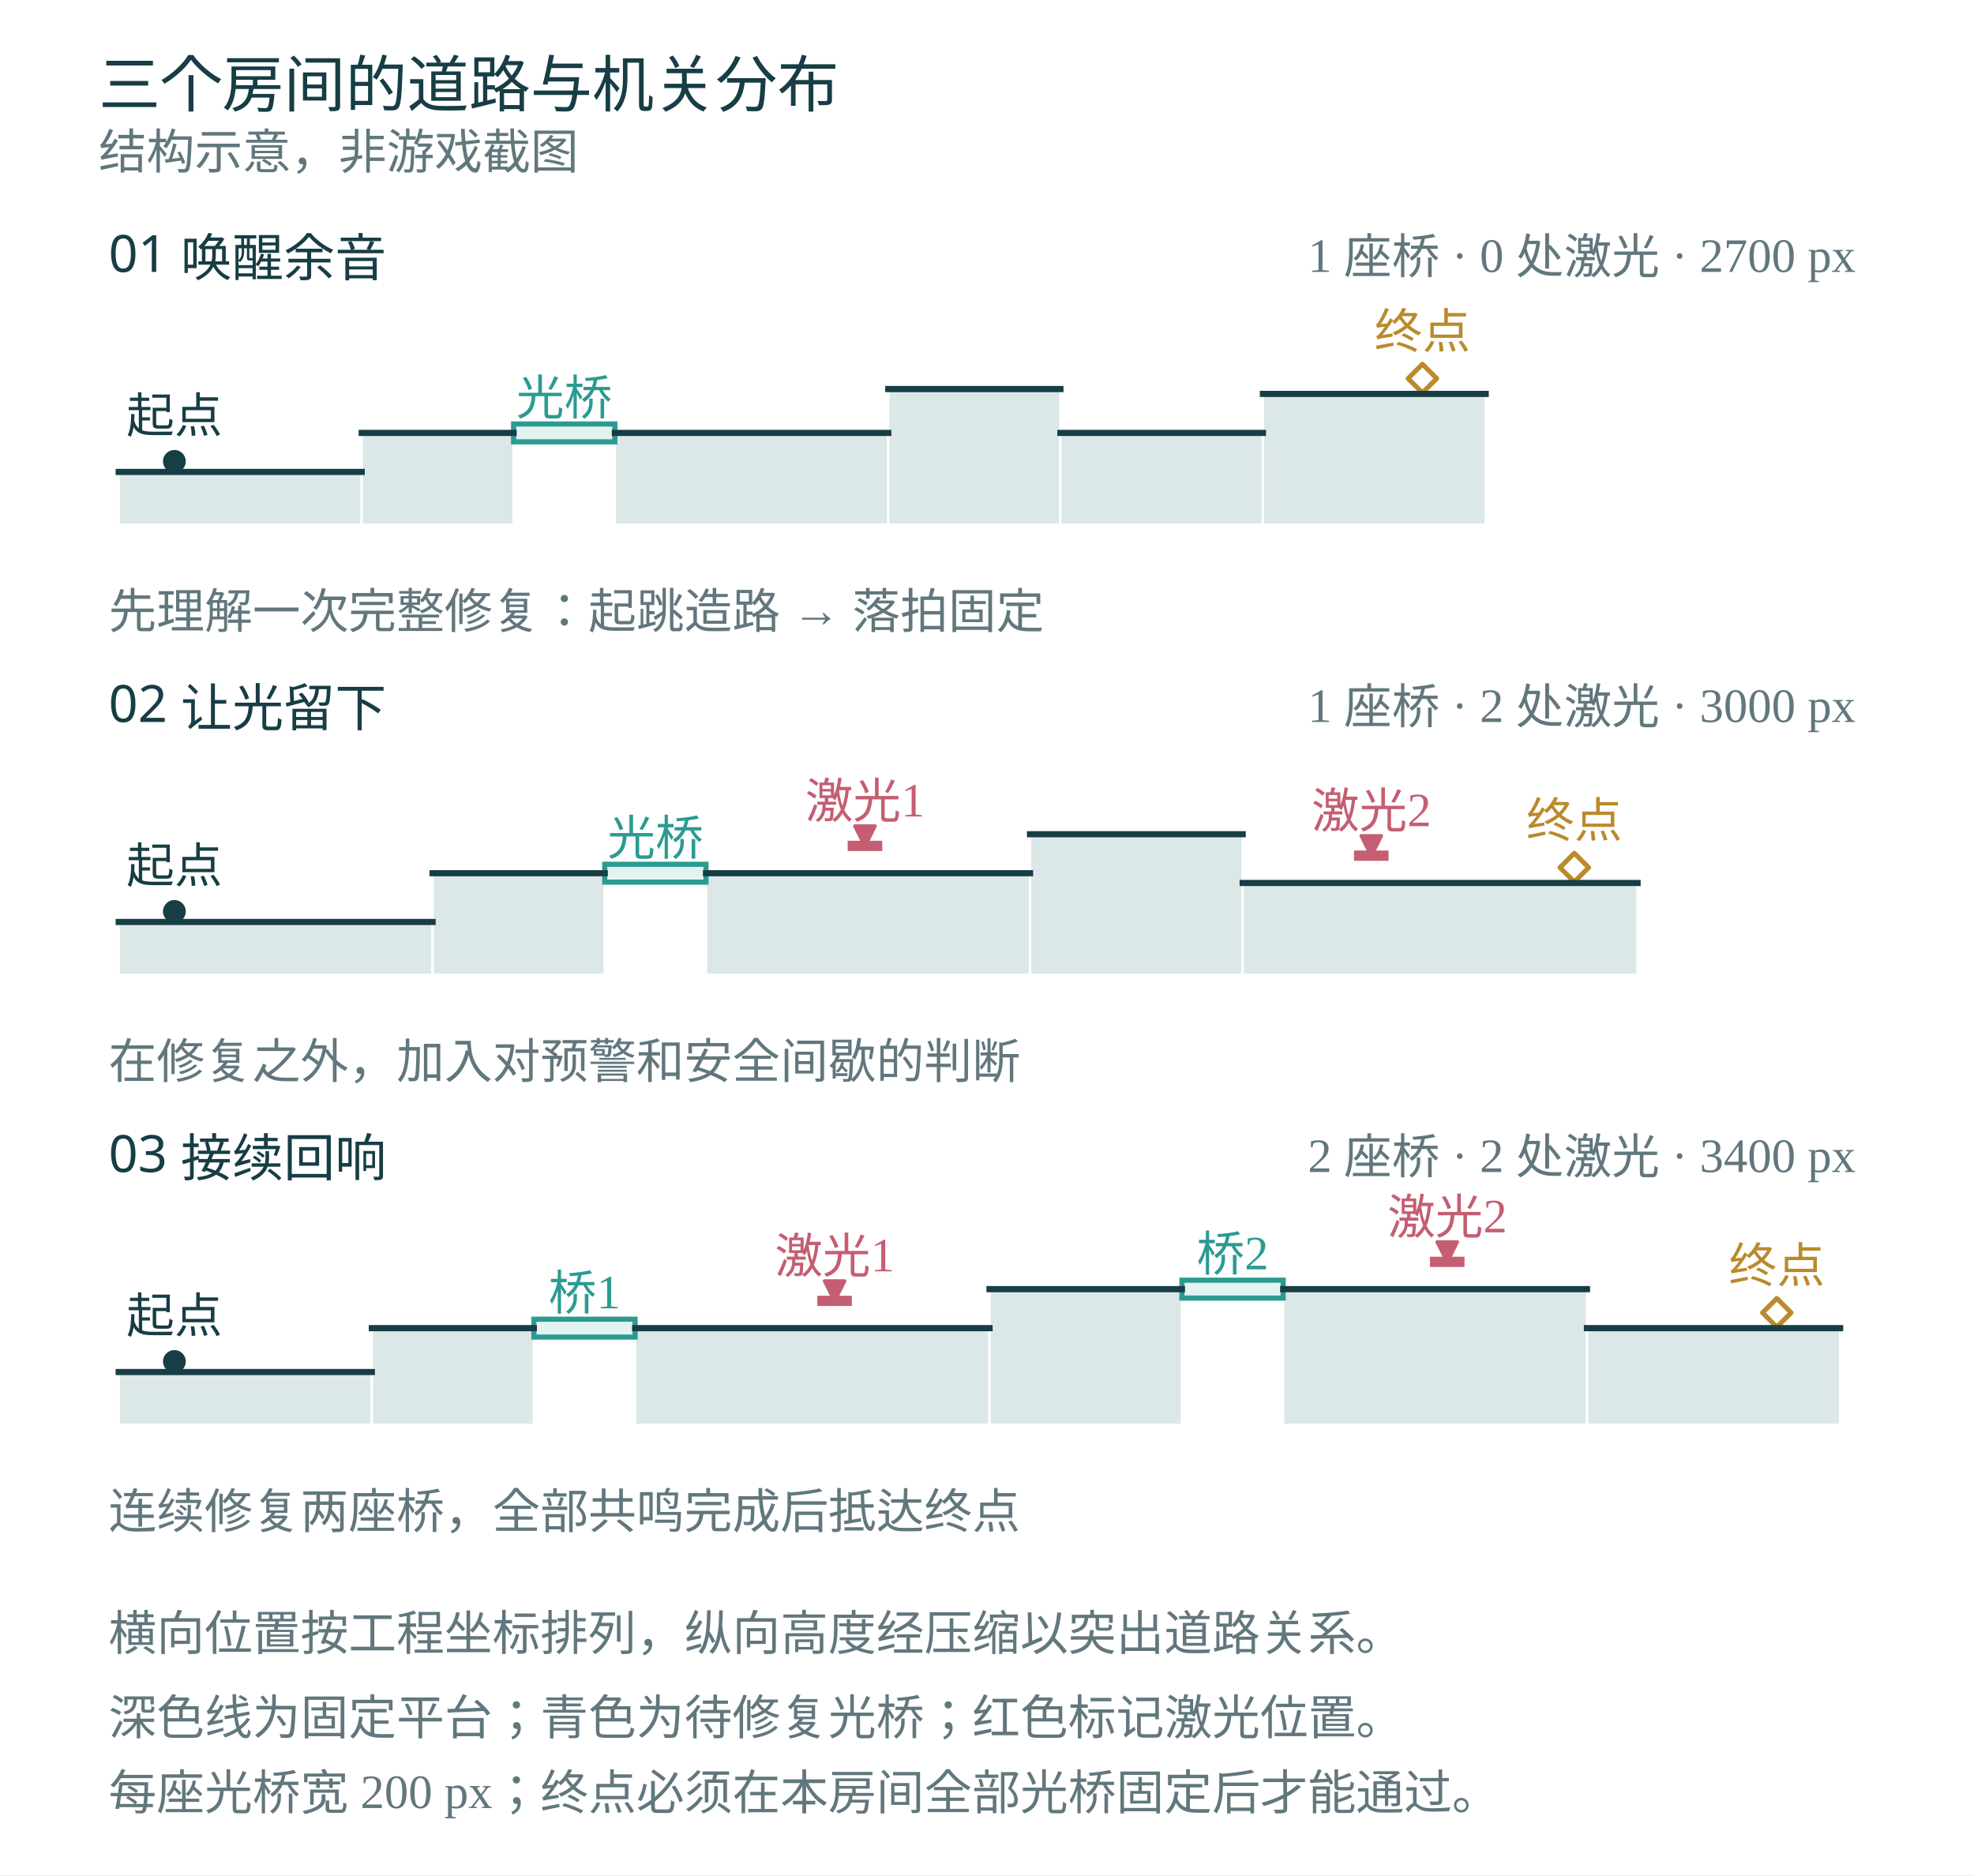
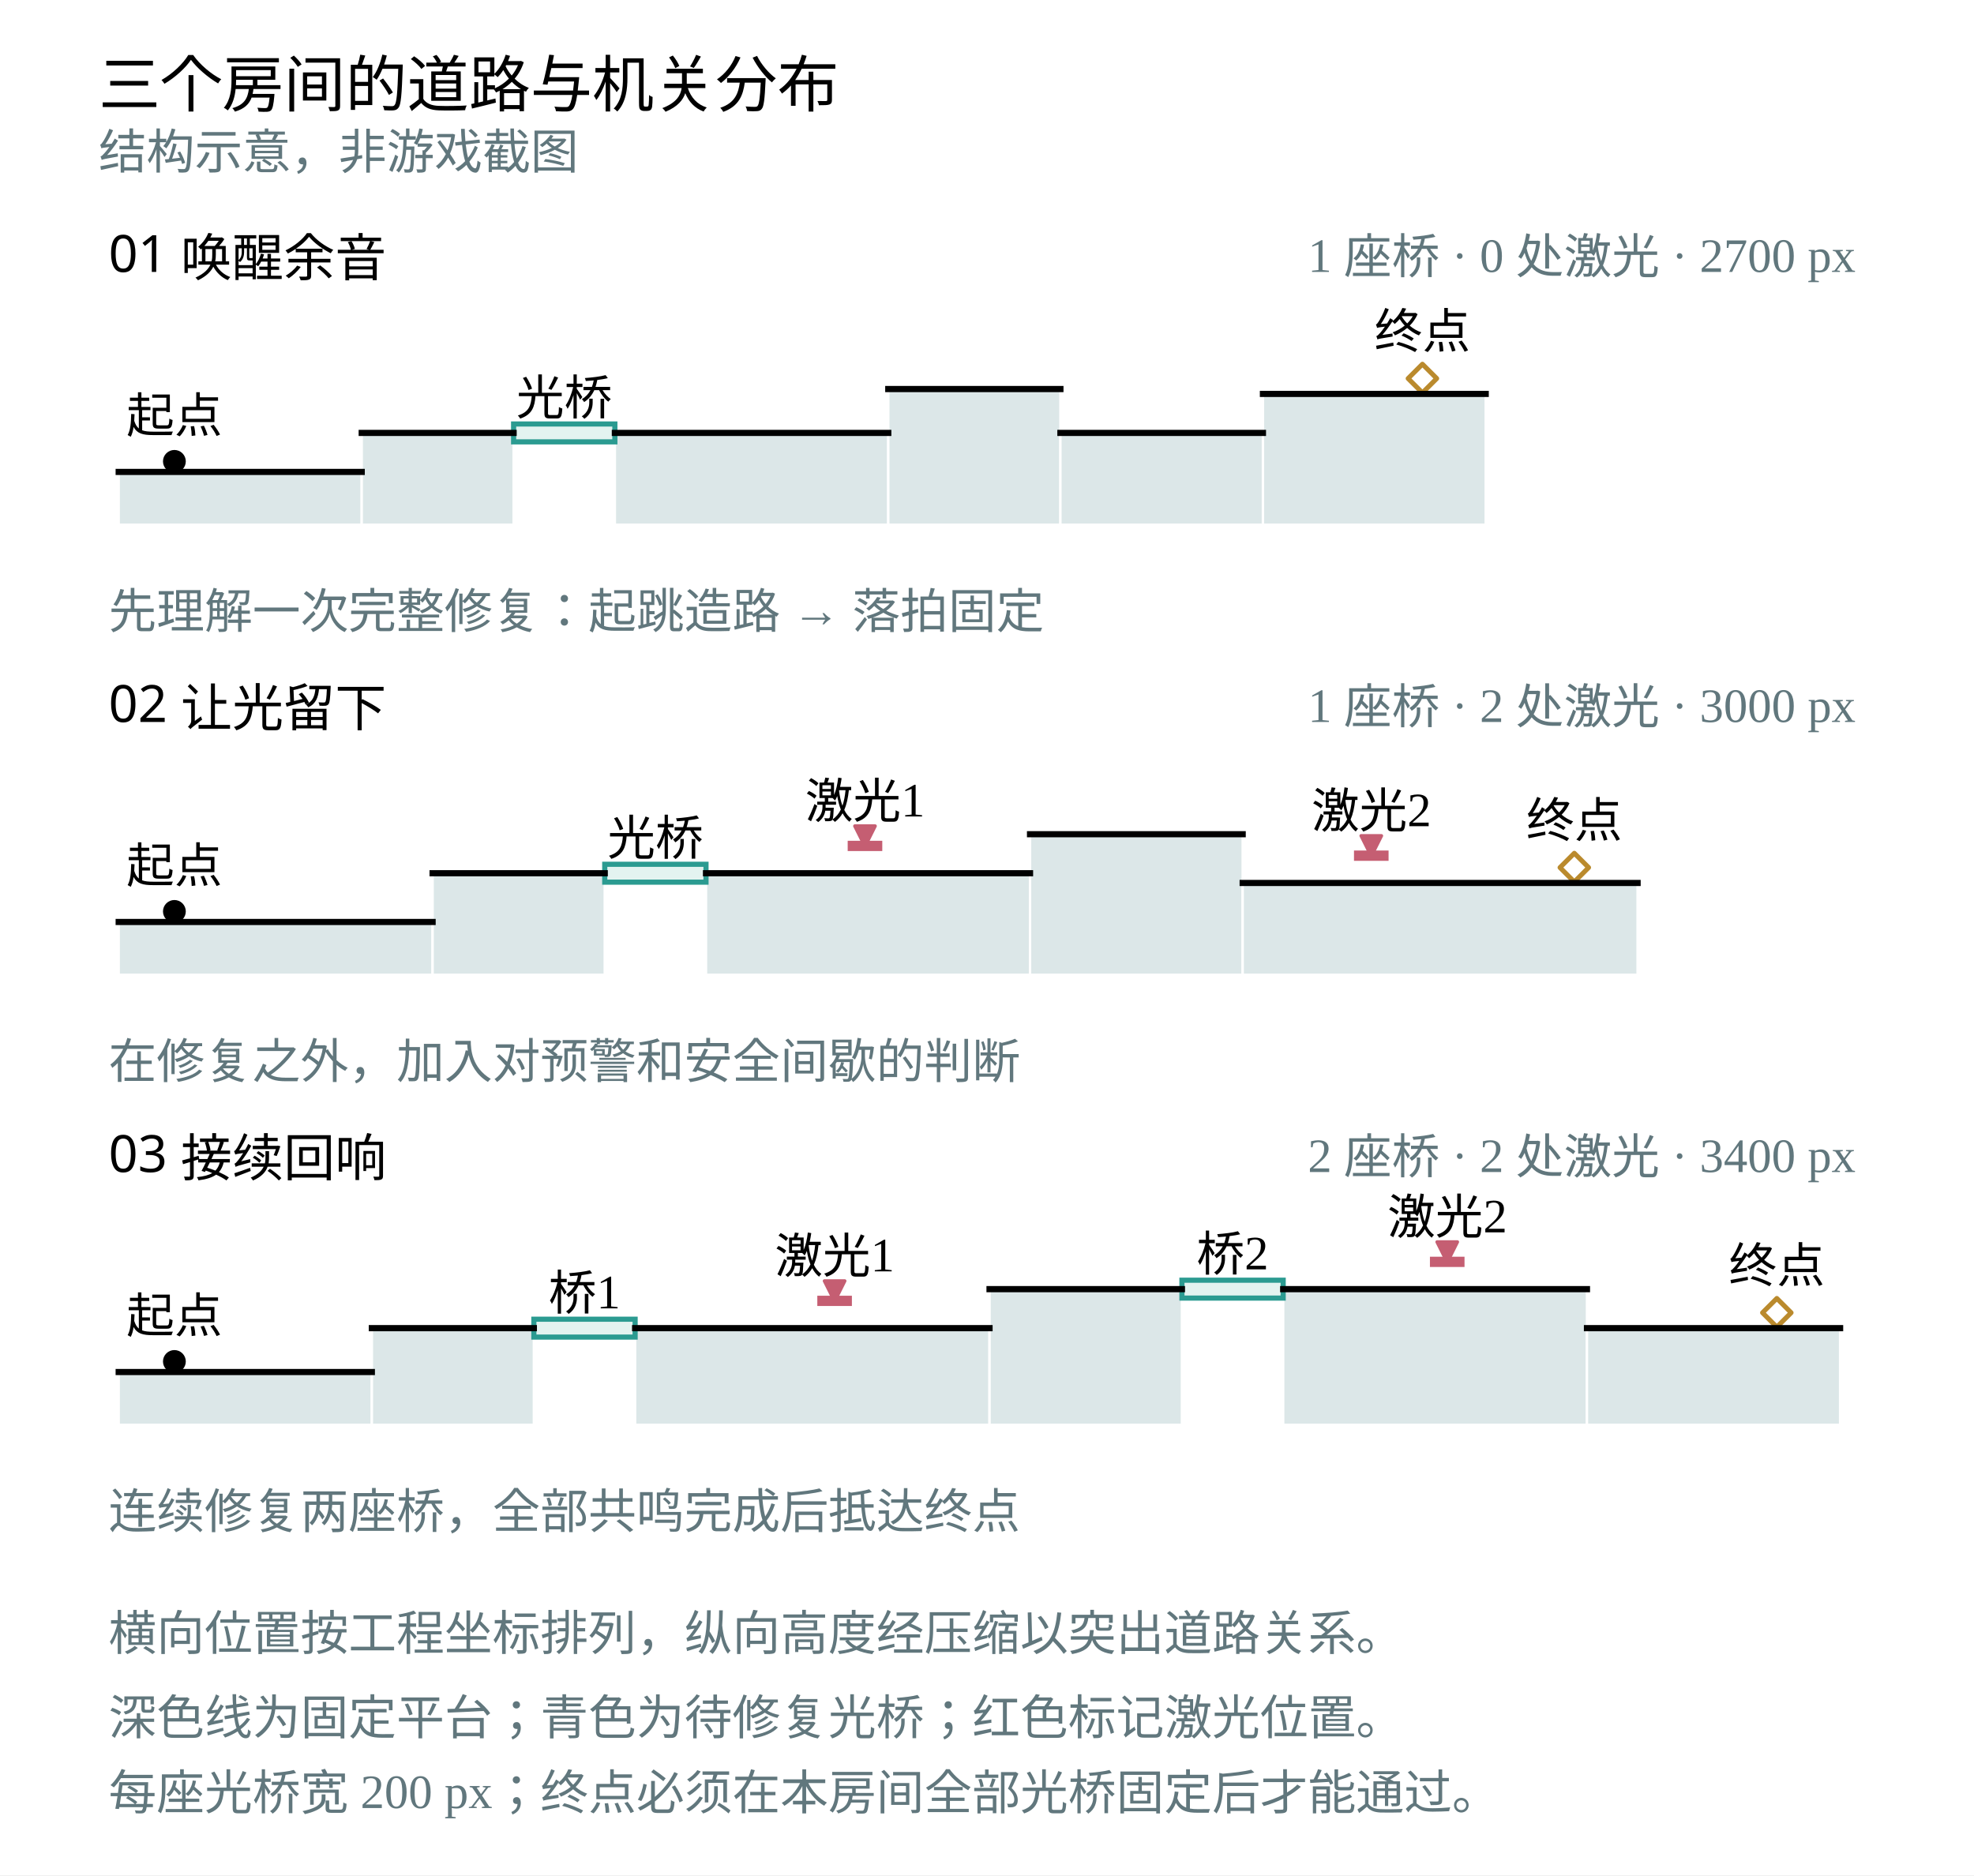
<svg xmlns="http://www.w3.org/2000/svg" xmlns:xlink="http://www.w3.org/1999/xlink" width="576pt" height="547.2pt" viewBox="0 0 576 547.2" version="1.1">
  <defs>
    <style type="text/css">*{stroke-linejoin: round; stroke-linecap: butt}</style>
  </defs>
  <g id="figure_1">
    <g id="patch_1">
      <path d="M 0 547.2 L 576 547.2 L 576 0 L 0 0 z " style="fill: #ffffff" />
    </g>
    <g id="axes_1">
      <g id="patch_2">
-         <path d="M 34.635 153.125 L 105.547 153.125 L 105.547 137.712 L 34.635 137.712 z " clip-path="url(#p54de2516a8)" style="fill: #dce7e8; stroke: #ffffff; stroke-width: 0.7; stroke-linejoin: miter" />
+         <path d="M 34.635 153.125 L 105.547 153.125 L 105.547 137.712 L 34.635 137.712 z " clip-path="url(#p607d8b1612)" style="fill: #dce7e8; stroke: #ffffff; stroke-width: 0.7; stroke-linejoin: miter" />
      </g>
      <g id="patch_3">
-         <path d="M 105.547 153.125 L 149.868 153.125 L 149.868 126.33 L 105.547 126.33 z " clip-path="url(#p54de2516a8)" style="fill: #dce7e8; stroke: #ffffff; stroke-width: 0.7; stroke-linejoin: miter" />
+         <path d="M 105.547 153.125 L 149.868 153.125 L 149.868 126.33 L 105.547 126.33 z " clip-path="url(#p607d8b1612)" style="fill: #dce7e8; stroke: #ffffff; stroke-width: 0.7; stroke-linejoin: miter" />
      </g>
      <g id="patch_4">
-         <path d="M 179.415 153.125 L 259.192 153.125 L 259.192 126.33 L 179.415 126.33 z " clip-path="url(#p54de2516a8)" style="fill: #dce7e8; stroke: #ffffff; stroke-width: 0.7; stroke-linejoin: miter" />
+         <path d="M 179.415 153.125 L 259.192 153.125 L 259.192 126.33 L 179.415 126.33 z " clip-path="url(#p607d8b1612)" style="fill: #dce7e8; stroke: #ffffff; stroke-width: 0.7; stroke-linejoin: miter" />
      </g>
      <g id="patch_5">
-         <path d="M 259.192 153.125 L 309.422 153.125 L 309.422 113.526 L 259.192 113.526 z " clip-path="url(#p54de2516a8)" style="fill: #dce7e8; stroke: #ffffff; stroke-width: 0.7; stroke-linejoin: miter" />
+         <path d="M 259.192 153.125 L 309.422 153.125 L 309.422 113.526 L 259.192 113.526 z " clip-path="url(#p607d8b1612)" style="fill: #dce7e8; stroke: #ffffff; stroke-width: 0.7; stroke-linejoin: miter" />
      </g>
      <g id="patch_6">
-         <path d="M 309.422 153.125 L 368.516 153.125 L 368.516 126.33 L 309.422 126.33 z " clip-path="url(#p54de2516a8)" style="fill: #dce7e8; stroke: #ffffff; stroke-width: 0.7; stroke-linejoin: miter" />
+         <path d="M 309.422 153.125 L 368.516 153.125 L 368.516 126.33 L 309.422 126.33 z " clip-path="url(#p607d8b1612)" style="fill: #dce7e8; stroke: #ffffff; stroke-width: 0.7; stroke-linejoin: miter" />
      </g>
      <g id="patch_7">
-         <path d="M 368.516 153.125 L 433.519 153.125 L 433.519 114.948 L 368.516 114.948 z " clip-path="url(#p54de2516a8)" style="fill: #dce7e8; stroke: #ffffff; stroke-width: 0.7; stroke-linejoin: miter" />
+         <path d="M 368.516 153.125 L 433.519 153.125 L 433.519 114.948 L 368.516 114.948 z " clip-path="url(#p607d8b1612)" style="fill: #dce7e8; stroke: #ffffff; stroke-width: 0.7; stroke-linejoin: miter" />
      </g>
      <g id="patch_8">
-         <path d="M 149.868 128.939 L 179.415 128.939 L 179.415 123.722 L 149.868 123.722 z " clip-path="url(#p54de2516a8)" style="fill: #e3f3f0; stroke: #2b9b91; stroke-width: 1.5; stroke-linejoin: miter" />
+         <path d="M 149.868 128.939 L 179.415 128.939 L 179.415 123.722 L 149.868 123.722 z " clip-path="url(#p607d8b1612)" style="fill: #e3f3f0; stroke: #2b9b91; stroke-width: 1.5; stroke-linejoin: miter" />
      </g>
      <g id="PathCollection_1">
        <defs>
-           <path id="m15f90f62e9" d="M 0 2.828 C 0.75 2.828 1.47 2.53 2 2 C 2.53 1.47 2.828 0.75 2.828 0 C 2.828 -0.75 2.53 -1.47 2 -2 C 1.47 -2.53 0.75 -2.828 0 -2.828 C -0.75 -2.828 -1.47 -2.53 -2 -2 C -2.53 -1.47 -2.828 -0.75 -2.828 0 C -2.828 0.75 -2.53 1.47 -2 2 C -1.47 2.53 -0.75 2.828 0 2.828 z " style="stroke: #173d45" />
+           <path id="m182c03f694" d="M 0 2.828 C 0.75 2.828 1.47 2.53 2 2 C 2.53 1.47 2.828 0.75 2.828 0 C 2.828 -0.75 2.53 -1.47 2 -2 C 1.47 -2.53 0.75 -2.828 0 -2.828 C -0.75 -2.828 -1.47 -2.53 -2 -2 C -2.53 -1.47 -2.828 -0.75 -2.828 0 C -2.828 0.75 -2.53 1.47 -2 2 C -1.47 2.53 -0.75 2.828 0 2.828 z " style="stroke: #000000" />
        </defs>
-         <g clip-path="url(#p54de2516a8)">
-           <use xlink:href="#m15f90f62e9" x="50.886" y="134.629" style="fill: #173d45; stroke: #173d45" />
+         <g clip-path="url(#p607d8b1612)">
+           <use xlink:href="#m182c03f694" x="50.886" y="134.629" style="stroke: #000000" />
        </g>
      </g>
      <g id="PathCollection_2">
        <defs>
-           <path id="m3994bf932a" d="M 0 4.183 L 4.183 0 L 0 -4.183 L -4.183 0 z " style="stroke: #ba8a2d; stroke-width: 1.4" />
+           <path id="m50c2e298d9" d="M 0 4.183 L 4.183 0 L 0 -4.183 L -4.183 0 z " style="stroke: #ba8a2d; stroke-width: 1.4" />
        </defs>
-         <g clip-path="url(#p54de2516a8)">
-           <use xlink:href="#m3994bf932a" x="415.052" y="110.443" style="fill: #ffffff; stroke: #ba8a2d; stroke-width: 1.4" />
+         <g clip-path="url(#p607d8b1612)">
+           <use xlink:href="#m50c2e298d9" x="415.052" y="110.443" style="fill: #ffffff; stroke: #ba8a2d; stroke-width: 1.4" />
        </g>
      </g>
      <g id="line2d_1">
-         <path d="M 34.635 137.712 L 105.547 137.712 " clip-path="url(#p54de2516a8)" style="fill: none; stroke: #173d45; stroke-width: 1.8; stroke-linecap: square" />
+         <path d="M 34.635 137.712 L 105.547 137.712 " clip-path="url(#p607d8b1612)" style="fill: none; stroke: #000000; stroke-width: 1.8; stroke-linecap: square" />
      </g>
      <g id="line2d_2">
-         <path d="M 105.547 126.33 L 149.868 126.33 " clip-path="url(#p54de2516a8)" style="fill: none; stroke: #173d45; stroke-width: 1.8; stroke-linecap: square" />
+         <path d="M 105.547 126.33 L 149.868 126.33 " clip-path="url(#p607d8b1612)" style="fill: none; stroke: #000000; stroke-width: 1.8; stroke-linecap: square" />
      </g>
      <g id="line2d_3">
-         <path d="M 179.415 126.33 L 259.192 126.33 " clip-path="url(#p54de2516a8)" style="fill: none; stroke: #173d45; stroke-width: 1.8; stroke-linecap: square" />
+         <path d="M 179.415 126.33 L 259.192 126.33 " clip-path="url(#p607d8b1612)" style="fill: none; stroke: #000000; stroke-width: 1.8; stroke-linecap: square" />
      </g>
      <g id="line2d_4">
-         <path d="M 259.192 113.526 L 309.422 113.526 " clip-path="url(#p54de2516a8)" style="fill: none; stroke: #173d45; stroke-width: 1.8; stroke-linecap: square" />
+         <path d="M 259.192 113.526 L 309.422 113.526 " clip-path="url(#p607d8b1612)" style="fill: none; stroke: #000000; stroke-width: 1.8; stroke-linecap: square" />
      </g>
      <g id="line2d_5">
-         <path d="M 309.422 126.33 L 368.516 126.33 " clip-path="url(#p54de2516a8)" style="fill: none; stroke: #173d45; stroke-width: 1.8; stroke-linecap: square" />
+         <path d="M 309.422 126.33 L 368.516 126.33 " clip-path="url(#p607d8b1612)" style="fill: none; stroke: #000000; stroke-width: 1.8; stroke-linecap: square" />
      </g>
      <g id="line2d_6">
-         <path d="M 368.516 114.948 L 433.519 114.948 " clip-path="url(#p54de2516a8)" style="fill: none; stroke: #173d45; stroke-width: 1.8; stroke-linecap: square" />
+         <path d="M 368.516 114.948 L 433.519 114.948 " clip-path="url(#p607d8b1612)" style="fill: none; stroke: #000000; stroke-width: 1.8; stroke-linecap: square" />
      </g>
      <g id="text_1">
-         <text style="font-size: 14px; font-family: 'SimSun', 'Times New Roman'; text-anchor: middle; fill: #2b9b91" x="164.641" y="121.02" transform="rotate(-0 164.6414 121.0196)">光桥</text>
+         <text style="font-size: 14px; font-family: 'SimSun', 'Times New Roman'; text-anchor: middle" x="164.641" y="121.02" transform="rotate(-0 164.6414 121.0196)">光桥</text>
      </g>
      <g id="text_2">
-         <text style="font-size: 14px; font-family: 'SimSun', 'Times New Roman'; text-anchor: middle; fill: #173d45" x="50.886" y="126.209" transform="rotate(-0 50.88553 126.2089)">起点</text>
+         <text style="font-size: 14px; font-family: 'SimSun', 'Times New Roman'; text-anchor: middle" x="50.886" y="126.209" transform="rotate(-0 50.88553 126.2089)">起点</text>
      </g>
      <g id="text_3">
-         <text style="font-size: 14px; font-family: 'SimSun', 'Times New Roman'; text-anchor: middle; fill: #ba8a2d" x="415.052" y="101.622" transform="rotate(-0 415.052 101.6215)">终点</text>
+         <text style="font-size: 14px; font-family: 'SimSun', 'Times New Roman'; text-anchor: middle" x="415.052" y="101.622" transform="rotate(-0 415.052 101.6215)">终点</text>
      </g>
    </g>
    <g id="axes_2">
      <g id="patch_9">
-         <path d="M 34.635 284.453 L 126.23 284.453 L 126.23 269.04 L 34.635 269.04 z " clip-path="url(#p7192a151a0)" style="fill: #dce7e8; stroke: #ffffff; stroke-width: 0.7; stroke-linejoin: miter" />
+         <path d="M 34.635 284.453 L 126.23 284.453 L 126.23 269.04 L 34.635 269.04 z " clip-path="url(#p5c95a631c0)" style="fill: #dce7e8; stroke: #ffffff; stroke-width: 0.7; stroke-linejoin: miter" />
      </g>
      <g id="patch_10">
-         <path d="M 126.23 284.453 L 176.46 284.453 L 176.46 254.813 L 126.23 254.813 z " clip-path="url(#p7192a151a0)" style="fill: #dce7e8; stroke: #ffffff; stroke-width: 0.7; stroke-linejoin: miter" />
+         <path d="M 126.23 284.453 L 176.46 284.453 L 176.46 254.813 L 126.23 254.813 z " clip-path="url(#p5c95a631c0)" style="fill: #dce7e8; stroke: #ffffff; stroke-width: 0.7; stroke-linejoin: miter" />
      </g>
      <g id="patch_11">
-         <path d="M 206.007 284.453 L 300.557 284.453 L 300.557 254.813 L 206.007 254.813 z " clip-path="url(#p7192a151a0)" style="fill: #dce7e8; stroke: #ffffff; stroke-width: 0.7; stroke-linejoin: miter" />
+         <path d="M 206.007 284.453 L 300.557 284.453 L 300.557 254.813 L 206.007 254.813 z " clip-path="url(#p5c95a631c0)" style="fill: #dce7e8; stroke: #ffffff; stroke-width: 0.7; stroke-linejoin: miter" />
      </g>
      <g id="patch_12">
-         <path d="M 300.557 284.453 L 362.606 284.453 L 362.606 243.431 L 300.557 243.431 z " clip-path="url(#p7192a151a0)" style="fill: #dce7e8; stroke: #ffffff; stroke-width: 0.7; stroke-linejoin: miter" />
+         <path d="M 300.557 284.453 L 362.606 284.453 L 362.606 243.431 L 300.557 243.431 z " clip-path="url(#p5c95a631c0)" style="fill: #dce7e8; stroke: #ffffff; stroke-width: 0.7; stroke-linejoin: miter" />
      </g>
      <g id="patch_13">
-         <path d="M 362.606 284.453 L 477.839 284.453 L 477.839 257.658 L 362.606 257.658 z " clip-path="url(#p7192a151a0)" style="fill: #dce7e8; stroke: #ffffff; stroke-width: 0.7; stroke-linejoin: miter" />
+         <path d="M 362.606 284.453 L 477.839 284.453 L 477.839 257.658 L 362.606 257.658 z " clip-path="url(#p5c95a631c0)" style="fill: #dce7e8; stroke: #ffffff; stroke-width: 0.7; stroke-linejoin: miter" />
      </g>
      <g id="patch_14">
-         <path d="M 176.46 257.421 L 206.007 257.421 L 206.007 252.204 L 176.46 252.204 z " clip-path="url(#p7192a151a0)" style="fill: #e3f3f0; stroke: #2b9b91; stroke-width: 1.5; stroke-linejoin: miter" />
+         <path d="M 176.46 257.421 L 206.007 257.421 L 206.007 252.204 L 176.46 252.204 z " clip-path="url(#p5c95a631c0)" style="fill: #e3f3f0; stroke: #2b9b91; stroke-width: 1.5; stroke-linejoin: miter" />
      </g>
      <g id="PathCollection_3">
        <defs>
-           <path id="m326d76bfe1" d="M -0 2.958 L 2.958 -2.958 L -2.958 -2.958 z " style="stroke: #c55e72" />
+           <path id="mf6d0165362" d="M -0 2.958 L 2.958 -2.958 L -2.958 -2.958 z " style="stroke: #c55e72" />
        </defs>
-         <g clip-path="url(#p7192a151a0)">
-           <use xlink:href="#m326d76bfe1" x="252.396" y="244" style="fill: #c55e72; stroke: #c55e72" />
+         <g clip-path="url(#p5c95a631c0)">
+           <use xlink:href="#mf6d0165362" x="252.396" y="244" style="fill: #c55e72; stroke: #c55e72" />
        </g>
      </g>
      <g id="PathCollection_4">
-         <g clip-path="url(#p7192a151a0)">
-           <use xlink:href="#m326d76bfe1" x="400.131" y="246.846" style="fill: #c55e72; stroke: #c55e72" />
+         <g clip-path="url(#p5c95a631c0)">
+           <use xlink:href="#mf6d0165362" x="400.131" y="246.846" style="fill: #c55e72; stroke: #c55e72" />
        </g>
      </g>
      <g id="PathCollection_5">
-         <g clip-path="url(#p7192a151a0)">
-           <use xlink:href="#m15f90f62e9" x="50.886" y="265.957" style="fill: #173d45; stroke: #173d45" />
+         <g clip-path="url(#p5c95a631c0)">
+           <use xlink:href="#m182c03f694" x="50.886" y="265.957" style="stroke: #000000" />
        </g>
      </g>
      <g id="PathCollection_6">
-         <g clip-path="url(#p7192a151a0)">
-           <use xlink:href="#m3994bf932a" x="459.372" y="253.153" style="fill: #ffffff; stroke: #ba8a2d; stroke-width: 1.4" />
+         <g clip-path="url(#p5c95a631c0)">
+           <use xlink:href="#m50c2e298d9" x="459.372" y="253.153" style="fill: #ffffff; stroke: #ba8a2d; stroke-width: 1.4" />
        </g>
      </g>
      <g id="line2d_7">
-         <path d="M 34.635 269.04 L 126.23 269.04 " clip-path="url(#p7192a151a0)" style="fill: none; stroke: #173d45; stroke-width: 1.8; stroke-linecap: square" />
+         <path d="M 34.635 269.04 L 126.23 269.04 " clip-path="url(#p5c95a631c0)" style="fill: none; stroke: #000000; stroke-width: 1.8; stroke-linecap: square" />
      </g>
      <g id="line2d_8">
-         <path d="M 126.23 254.813 L 176.46 254.813 " clip-path="url(#p7192a151a0)" style="fill: none; stroke: #173d45; stroke-width: 1.8; stroke-linecap: square" />
+         <path d="M 126.23 254.813 L 176.46 254.813 " clip-path="url(#p5c95a631c0)" style="fill: none; stroke: #000000; stroke-width: 1.8; stroke-linecap: square" />
      </g>
      <g id="line2d_9">
-         <path d="M 206.007 254.813 L 300.557 254.813 " clip-path="url(#p7192a151a0)" style="fill: none; stroke: #173d45; stroke-width: 1.8; stroke-linecap: square" />
+         <path d="M 206.007 254.813 L 300.557 254.813 " clip-path="url(#p5c95a631c0)" style="fill: none; stroke: #000000; stroke-width: 1.8; stroke-linecap: square" />
      </g>
      <g id="line2d_10">
-         <path d="M 300.557 243.431 L 362.606 243.431 " clip-path="url(#p7192a151a0)" style="fill: none; stroke: #173d45; stroke-width: 1.8; stroke-linecap: square" />
+         <path d="M 300.557 243.431 L 362.606 243.431 " clip-path="url(#p5c95a631c0)" style="fill: none; stroke: #000000; stroke-width: 1.8; stroke-linecap: square" />
      </g>
      <g id="line2d_11">
-         <path d="M 362.606 257.658 L 477.839 257.658 " clip-path="url(#p7192a151a0)" style="fill: none; stroke: #173d45; stroke-width: 1.8; stroke-linecap: square" />
+         <path d="M 362.606 257.658 L 477.839 257.658 " clip-path="url(#p5c95a631c0)" style="fill: none; stroke: #000000; stroke-width: 1.8; stroke-linecap: square" />
      </g>
      <g id="line2d_12">
-         <path d="M 248.85 246.846 L 255.942 246.846 " clip-path="url(#p7192a151a0)" style="fill: none; stroke: #c55e72; stroke-width: 3; stroke-linecap: square" />
+         <path d="M 248.85 246.846 L 255.942 246.846 " clip-path="url(#p5c95a631c0)" style="fill: none; stroke: #c55e72; stroke-width: 3; stroke-linecap: square" />
      </g>
      <g id="line2d_13">
-         <path d="M 396.585 249.691 L 403.676 249.691 " clip-path="url(#p7192a151a0)" style="fill: none; stroke: #c55e72; stroke-width: 3; stroke-linecap: square" />
+         <path d="M 396.585 249.691 L 403.676 249.691 " clip-path="url(#p5c95a631c0)" style="fill: none; stroke: #c55e72; stroke-width: 3; stroke-linecap: square" />
      </g>
      <g id="text_4">
-         <text style="font-size: 14px; font-family: 'SimSun', 'Times New Roman'; text-anchor: middle; fill: #2b9b91" x="191.234" y="249.502" transform="rotate(-0 191.2337 249.5022)">光桥</text>
+         <text style="font-size: 14px; font-family: 'SimSun', 'Times New Roman'; text-anchor: middle" x="191.234" y="249.502" transform="rotate(-0 191.2337 249.5022)">光桥</text>
      </g>
      <g id="text_5">
-         <text style="font-size: 14px; font-family: 'SimSun', 'Times New Roman'; text-anchor: middle; fill: #c55e72" x="252.396" y="238.69" transform="rotate(-0 252.3959 238.6895)">激光1</text>
+         <text style="font-size: 14px; font-family: 'SimSun', 'Times New Roman'; text-anchor: middle" x="252.396" y="238.69" transform="rotate(-0 252.3959 238.6895)">激光1</text>
      </g>
      <g id="text_6">
-         <text style="font-size: 14px; font-family: 'SimSun', 'Times New Roman'; text-anchor: middle; fill: #c55e72" x="400.131" y="241.535" transform="rotate(-0 400.1308 241.535)">激光2</text>
+         <text style="font-size: 14px; font-family: 'SimSun', 'Times New Roman'; text-anchor: middle" x="400.131" y="241.535" transform="rotate(-0 400.1308 241.535)">激光2</text>
      </g>
      <g id="text_7">
-         <text style="font-size: 14px; font-family: 'SimSun', 'Times New Roman'; text-anchor: middle; fill: #173d45" x="50.886" y="257.537" transform="rotate(-0 50.88553 257.5369)">起点</text>
+         <text style="font-size: 14px; font-family: 'SimSun', 'Times New Roman'; text-anchor: middle" x="50.886" y="257.537" transform="rotate(-0 50.88553 257.5369)">起点</text>
      </g>
      <g id="text_8">
-         <text style="font-size: 14px; font-family: 'SimSun', 'Times New Roman'; text-anchor: middle; fill: #ba8a2d" x="459.372" y="244.331" transform="rotate(-0 459.3725 244.3313)">终点</text>
+         <text style="font-size: 14px; font-family: 'SimSun', 'Times New Roman'; text-anchor: middle" x="459.372" y="244.331" transform="rotate(-0 459.3725 244.3313)">终点</text>
      </g>
    </g>
    <g id="axes_3">
      <g id="patch_15">
-         <path d="M 34.635 415.781 L 108.502 415.781 L 108.502 400.368 L 34.635 400.368 z " clip-path="url(#p28cb287de8)" style="fill: #dce7e8; stroke: #ffffff; stroke-width: 0.7; stroke-linejoin: miter" />
+         <path d="M 34.635 415.781 L 108.502 415.781 L 108.502 400.368 L 34.635 400.368 z " clip-path="url(#pcf93bb89a5)" style="fill: #dce7e8; stroke: #ffffff; stroke-width: 0.7; stroke-linejoin: miter" />
      </g>
      <g id="patch_16">
-         <path d="M 108.502 415.781 L 155.777 415.781 L 155.777 387.564 L 108.502 387.564 z " clip-path="url(#p28cb287de8)" style="fill: #dce7e8; stroke: #ffffff; stroke-width: 0.7; stroke-linejoin: miter" />
+         <path d="M 108.502 415.781 L 155.777 415.781 L 155.777 387.564 L 108.502 387.564 z " clip-path="url(#pcf93bb89a5)" style="fill: #dce7e8; stroke: #ffffff; stroke-width: 0.7; stroke-linejoin: miter" />
      </g>
      <g id="patch_17">
-         <path d="M 185.324 415.781 L 288.739 415.781 L 288.739 387.564 L 185.324 387.564 z " clip-path="url(#p28cb287de8)" style="fill: #dce7e8; stroke: #ffffff; stroke-width: 0.7; stroke-linejoin: miter" />
+         <path d="M 185.324 415.781 L 288.739 415.781 L 288.739 387.564 L 185.324 387.564 z " clip-path="url(#pcf93bb89a5)" style="fill: #dce7e8; stroke: #ffffff; stroke-width: 0.7; stroke-linejoin: miter" />
      </g>
      <g id="patch_18">
-         <path d="M 288.739 415.781 L 344.878 415.781 L 344.878 376.182 L 288.739 376.182 z " clip-path="url(#p28cb287de8)" style="fill: #dce7e8; stroke: #ffffff; stroke-width: 0.7; stroke-linejoin: miter" />
+         <path d="M 288.739 415.781 L 344.878 415.781 L 344.878 376.182 L 288.739 376.182 z " clip-path="url(#pcf93bb89a5)" style="fill: #dce7e8; stroke: #ffffff; stroke-width: 0.7; stroke-linejoin: miter" />
      </g>
      <g id="patch_19">
-         <path d="M 374.425 415.781 L 463.066 415.781 L 463.066 376.182 L 374.425 376.182 z " clip-path="url(#p28cb287de8)" style="fill: #dce7e8; stroke: #ffffff; stroke-width: 0.7; stroke-linejoin: miter" />
+         <path d="M 374.425 415.781 L 463.066 415.781 L 463.066 376.182 L 374.425 376.182 z " clip-path="url(#pcf93bb89a5)" style="fill: #dce7e8; stroke: #ffffff; stroke-width: 0.7; stroke-linejoin: miter" />
      </g>
      <g id="patch_20">
-         <path d="M 463.066 415.781 L 536.933 415.781 L 536.933 387.564 L 463.066 387.564 z " clip-path="url(#p28cb287de8)" style="fill: #dce7e8; stroke: #ffffff; stroke-width: 0.7; stroke-linejoin: miter" />
+         <path d="M 463.066 415.781 L 536.933 415.781 L 536.933 387.564 L 463.066 387.564 z " clip-path="url(#pcf93bb89a5)" style="fill: #dce7e8; stroke: #ffffff; stroke-width: 0.7; stroke-linejoin: miter" />
      </g>
      <g id="patch_21">
-         <path d="M 155.777 390.172 L 185.324 390.172 L 185.324 384.955 L 155.777 384.955 z " clip-path="url(#p28cb287de8)" style="fill: #e3f3f0; stroke: #2b9b91; stroke-width: 1.5; stroke-linejoin: miter" />
+         <path d="M 155.777 390.172 L 185.324 390.172 L 185.324 384.955 L 155.777 384.955 z " clip-path="url(#pcf93bb89a5)" style="fill: #e3f3f0; stroke: #2b9b91; stroke-width: 1.5; stroke-linejoin: miter" />
      </g>
      <g id="patch_22">
-         <path d="M 344.878 378.79 L 374.425 378.79 L 374.425 373.573 L 344.878 373.573 z " clip-path="url(#p28cb287de8)" style="fill: #e3f3f0; stroke: #2b9b91; stroke-width: 1.5; stroke-linejoin: miter" />
+         <path d="M 344.878 378.79 L 374.425 378.79 L 374.425 373.573 L 344.878 373.573 z " clip-path="url(#pcf93bb89a5)" style="fill: #e3f3f0; stroke: #2b9b91; stroke-width: 1.5; stroke-linejoin: miter" />
      </g>
      <g id="PathCollection_7">
-         <g clip-path="url(#p28cb287de8)">
-           <use xlink:href="#m326d76bfe1" x="243.532" y="376.751" style="fill: #c55e72; stroke: #c55e72" />
+         <g clip-path="url(#pcf93bb89a5)">
+           <use xlink:href="#mf6d0165362" x="243.532" y="376.751" style="fill: #c55e72; stroke: #c55e72" />
        </g>
      </g>
      <g id="PathCollection_8">
-         <g clip-path="url(#p28cb287de8)">
-           <use xlink:href="#m326d76bfe1" x="422.291" y="365.369" style="fill: #c55e72; stroke: #c55e72" />
+         <g clip-path="url(#pcf93bb89a5)">
+           <use xlink:href="#mf6d0165362" x="422.291" y="365.369" style="fill: #c55e72; stroke: #c55e72" />
        </g>
      </g>
      <g id="PathCollection_9">
-         <g clip-path="url(#p28cb287de8)">
-           <use xlink:href="#m15f90f62e9" x="50.886" y="397.285" style="fill: #173d45; stroke: #173d45" />
+         <g clip-path="url(#pcf93bb89a5)">
+           <use xlink:href="#m182c03f694" x="50.886" y="397.285" style="stroke: #000000" />
        </g>
      </g>
      <g id="PathCollection_10">
-         <g clip-path="url(#p28cb287de8)">
-           <use xlink:href="#m3994bf932a" x="518.466" y="383.058" style="fill: #ffffff; stroke: #ba8a2d; stroke-width: 1.4" />
+         <g clip-path="url(#pcf93bb89a5)">
+           <use xlink:href="#m50c2e298d9" x="518.466" y="383.058" style="fill: #ffffff; stroke: #ba8a2d; stroke-width: 1.4" />
        </g>
      </g>
      <g id="line2d_14">
-         <path d="M 34.635 400.368 L 108.502 400.368 " clip-path="url(#p28cb287de8)" style="fill: none; stroke: #173d45; stroke-width: 1.8; stroke-linecap: square" />
+         <path d="M 34.635 400.368 L 108.502 400.368 " clip-path="url(#pcf93bb89a5)" style="fill: none; stroke: #000000; stroke-width: 1.8; stroke-linecap: square" />
      </g>
      <g id="line2d_15">
-         <path d="M 108.502 387.564 L 155.777 387.564 " clip-path="url(#p28cb287de8)" style="fill: none; stroke: #173d45; stroke-width: 1.8; stroke-linecap: square" />
+         <path d="M 108.502 387.564 L 155.777 387.564 " clip-path="url(#pcf93bb89a5)" style="fill: none; stroke: #000000; stroke-width: 1.8; stroke-linecap: square" />
      </g>
      <g id="line2d_16">
-         <path d="M 185.324 387.564 L 288.739 387.564 " clip-path="url(#p28cb287de8)" style="fill: none; stroke: #173d45; stroke-width: 1.8; stroke-linecap: square" />
+         <path d="M 185.324 387.564 L 288.739 387.564 " clip-path="url(#pcf93bb89a5)" style="fill: none; stroke: #000000; stroke-width: 1.8; stroke-linecap: square" />
      </g>
      <g id="line2d_17">
-         <path d="M 288.739 376.182 L 344.878 376.182 " clip-path="url(#p28cb287de8)" style="fill: none; stroke: #173d45; stroke-width: 1.8; stroke-linecap: square" />
+         <path d="M 288.739 376.182 L 344.878 376.182 " clip-path="url(#pcf93bb89a5)" style="fill: none; stroke: #000000; stroke-width: 1.8; stroke-linecap: square" />
      </g>
      <g id="line2d_18">
-         <path d="M 374.425 376.182 L 463.066 376.182 " clip-path="url(#p28cb287de8)" style="fill: none; stroke: #173d45; stroke-width: 1.8; stroke-linecap: square" />
+         <path d="M 374.425 376.182 L 463.066 376.182 " clip-path="url(#pcf93bb89a5)" style="fill: none; stroke: #000000; stroke-width: 1.8; stroke-linecap: square" />
      </g>
      <g id="line2d_19">
-         <path d="M 463.066 387.564 L 536.933 387.564 " clip-path="url(#p28cb287de8)" style="fill: none; stroke: #173d45; stroke-width: 1.8; stroke-linecap: square" />
+         <path d="M 463.066 387.564 L 536.933 387.564 " clip-path="url(#pcf93bb89a5)" style="fill: none; stroke: #000000; stroke-width: 1.8; stroke-linecap: square" />
      </g>
      <g id="line2d_20">
-         <path d="M 239.986 379.596 L 247.077 379.596 " clip-path="url(#p28cb287de8)" style="fill: none; stroke: #c55e72; stroke-width: 3; stroke-linecap: square" />
+         <path d="M 239.986 379.596 L 247.077 379.596 " clip-path="url(#pcf93bb89a5)" style="fill: none; stroke: #c55e72; stroke-width: 3; stroke-linecap: square" />
      </g>
      <g id="line2d_21">
-         <path d="M 418.745 368.215 L 425.837 368.215 " clip-path="url(#p28cb287de8)" style="fill: none; stroke: #c55e72; stroke-width: 3; stroke-linecap: square" />
+         <path d="M 418.745 368.215 L 425.837 368.215 " clip-path="url(#pcf93bb89a5)" style="fill: none; stroke: #c55e72; stroke-width: 3; stroke-linecap: square" />
      </g>
      <g id="text_9">
-         <text style="font-size: 14px; font-family: 'SimSun', 'Times New Roman'; text-anchor: middle; fill: #2b9b91" x="170.551" y="382.226" transform="rotate(-0 170.5508 382.2256)">桥1</text>
+         <text style="font-size: 14px; font-family: 'SimSun', 'Times New Roman'; text-anchor: middle" x="170.551" y="382.226" transform="rotate(-0 170.5508 382.2256)">桥1</text>
      </g>
      <g id="text_10">
-         <text style="font-size: 14px; font-family: 'SimSun', 'Times New Roman'; text-anchor: middle; fill: #2b9b91" x="359.651" y="370.844" transform="rotate(-0 359.6514 370.8438)">桥2</text>
+         <text style="font-size: 14px; font-family: 'SimSun', 'Times New Roman'; text-anchor: middle" x="359.651" y="370.844" transform="rotate(-0 359.6514 370.8438)">桥2</text>
      </g>
      <g id="text_11">
-         <text style="font-size: 14px; font-family: 'SimSun', 'Times New Roman'; text-anchor: middle; fill: #c55e72" x="243.532" y="371.44" transform="rotate(-0 243.5318 371.4402)">激光1</text>
+         <text style="font-size: 14px; font-family: 'SimSun', 'Times New Roman'; text-anchor: middle" x="243.532" y="371.44" transform="rotate(-0 243.5318 371.4402)">激光1</text>
      </g>
      <g id="text_12">
-         <text style="font-size: 14px; font-family: 'SimSun', 'Times New Roman'; text-anchor: middle; fill: #c55e72" x="422.291" y="360.058" transform="rotate(-0 422.291 360.0585)">激光2</text>
+         <text style="font-size: 14px; font-family: 'SimSun', 'Times New Roman'; text-anchor: middle" x="422.291" y="360.058" transform="rotate(-0 422.291 360.0585)">激光2</text>
      </g>
      <g id="text_13">
-         <text style="font-size: 14px; font-family: 'SimSun', 'Times New Roman'; text-anchor: middle; fill: #173d45" x="50.886" y="388.865" transform="rotate(-0 50.88553 388.8649)">起点</text>
+         <text style="font-size: 14px; font-family: 'SimSun', 'Times New Roman'; text-anchor: middle" x="50.886" y="388.865" transform="rotate(-0 50.88553 388.8649)">起点</text>
      </g>
      <g id="text_14">
-         <text style="font-size: 14px; font-family: 'SimSun', 'Times New Roman'; text-anchor: middle; fill: #ba8a2d" x="518.466" y="374.237" transform="rotate(-0 518.4664 374.2366)">终点</text>
+         <text style="font-size: 14px; font-family: 'SimSun', 'Times New Roman'; text-anchor: middle" x="518.466" y="374.237" transform="rotate(-0 518.4664 374.2366)">终点</text>
      </g>
    </g>
    <g id="text_15">
-       <text style="font-size: 18px; font-family: 'SimHei'; text-anchor: start; fill: #173d45" x="28.8" y="31.111" transform="rotate(-0 28.8 31.11131)">三个房间的道路与机关分布</text>
+       <text style="font-size: 18px; font-family: 'SimHei'; text-anchor: start" x="28.8" y="31.111" transform="rotate(-0 28.8 31.11131)">三个房间的道路与机关分布</text>
    </g>
    <g id="text_16">
      <text style="font-size: 14px; font-family: 'SimSun', 'Times New Roman'; text-anchor: start; fill: #61777d" x="28.8" y="49.248" transform="rotate(-0 28.8 49.248)">结构示意，非游戏截图</text>
    </g>
    <g id="text_17">
-       <text style="font-size: 15px; font-family: 'SimHei'; text-anchor: start; fill: #173d45" x="31.68" y="79.344" transform="rotate(-0 31.68 79.344)">01  唤醒余音</text>
+       <text style="font-size: 15px; font-family: 'SimHei'; text-anchor: start" x="31.68" y="79.344" transform="rotate(-0 31.68 79.344)">01  唤醒余音</text>
    </g>
    <g id="text_18">
      <text style="font-size: 14px; font-family: 'SimSun', 'Times New Roman'; text-anchor: end; fill: #61777d" x="541.44" y="79.344" transform="rotate(-0 541.44 79.344)">1 座桥 · 0 处激光 · 2700 px</text>
    </g>
    <g id="text_19">
      <text style="font-size: 14px; font-family: 'SimSun', 'Times New Roman'; text-anchor: start; fill: #61777d" x="31.68" y="183.312" transform="rotate(-0 31.68 183.312)">先理解一次完整修复：起跳造路 → 落拍固定</text>
    </g>
    <g id="text_20">
-       <text style="font-size: 15px; font-family: 'SimHei'; text-anchor: start; fill: #173d45" x="31.68" y="210.672" transform="rotate(-0 31.68 210.672)">02  让光留下</text>
+       <text style="font-size: 15px; font-family: 'SimHei'; text-anchor: start" x="31.68" y="210.672" transform="rotate(-0 31.68 210.672)">02  让光留下</text>
    </g>
    <g id="text_21">
      <text style="font-size: 14px; font-family: 'SimSun', 'Times New Roman'; text-anchor: end; fill: #61777d" x="541.44" y="210.672" transform="rotate(-0 541.44 210.672)">1 座桥 · 2 处激光 · 3000 px</text>
    </g>
    <g id="text_22">
      <text style="font-size: 14px; font-family: 'SimSun', 'Times New Roman'; text-anchor: start; fill: #61777d" x="31.68" y="314.64" transform="rotate(-0 31.68 314.64)">在修复之外，加入对预警和安全间歇的判断</text>
    </g>
    <g id="text_23">
-       <text style="font-size: 15px; font-family: 'SimHei'; text-anchor: start; fill: #173d45" x="31.68" y="342" transform="rotate(-0 31.68 342)">03  接续回响</text>
+       <text style="font-size: 15px; font-family: 'SimHei'; text-anchor: start" x="31.68" y="342" transform="rotate(-0 31.68 342)">03  接续回响</text>
    </g>
    <g id="text_24">
      <text style="font-size: 14px; font-family: 'SimSun', 'Times New Roman'; text-anchor: end; fill: #61777d" x="541.44" y="342" transform="rotate(-0 541.44 342)">2 座桥 · 2 处激光 · 3400 px</text>
    </g>
    <g id="text_25">
      <text style="font-size: 14px; font-family: 'SimSun', 'Times New Roman'; text-anchor: start; fill: #61777d" x="31.68" y="445.968" transform="rotate(-0 31.68 445.968)">连续修复两座桥，全部共鸣完成后抵达终点</text>
    </g>
    <g id="text_26">
      <text style="font-size: 14px; font-family: 'SimSun', 'Times New Roman'; text-anchor: start; fill: #61777d" x="31.68" y="481.536" transform="rotate(-0 31.68 481.536)">横向位置按工程坐标排列，纵向高度经压缩以突出道路关系。</text>
    </g>
    <g id="text_27">
      <text style="font-size: 14px; font-family: 'SimSun', 'Times New Roman'; text-anchor: start; fill: #61777d" x="31.68" y="506.16" transform="rotate(-0 31.68 506.16)">深色线为固定平台；青色为待修复光桥；红色标记激光位置。</text>
    </g>
    <g id="text_28">
      <text style="font-size: 14px; font-family: 'SimSun', 'Times New Roman'; text-anchor: start; fill: #61777d" x="31.68" y="528.048" transform="rotate(-0 31.68 528.048)">每座光桥宽 200 px；终点必须在本房间全部光桥固定后才能通过。</text>
    </g>
  </g>
  <defs>
-     <clipPath id="p54de2516a8">
+     <clipPath id="p607d8b1612">
      <rect x="31.68" y="90.288" width="512.64" height="71.136" />
    </clipPath>
-     <clipPath id="p7192a151a0">
+     <clipPath id="p5c95a631c0">
      <rect x="31.68" y="221.616" width="512.64" height="71.136" />
    </clipPath>
-     <clipPath id="p28cb287de8">
+     <clipPath id="pcf93bb89a5">
      <rect x="31.68" y="352.944" width="512.64" height="71.136" />
    </clipPath>
  </defs>
</svg>
